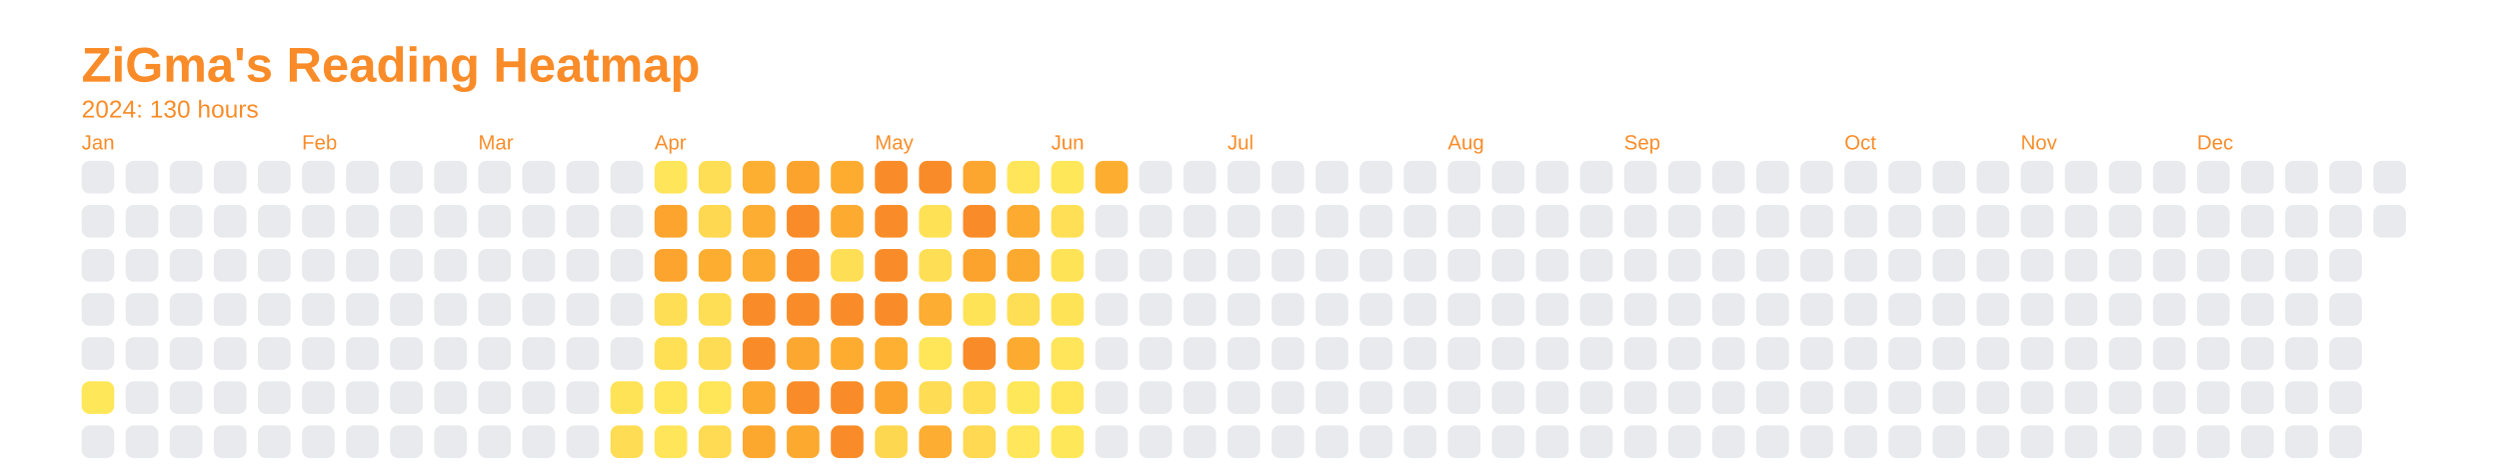
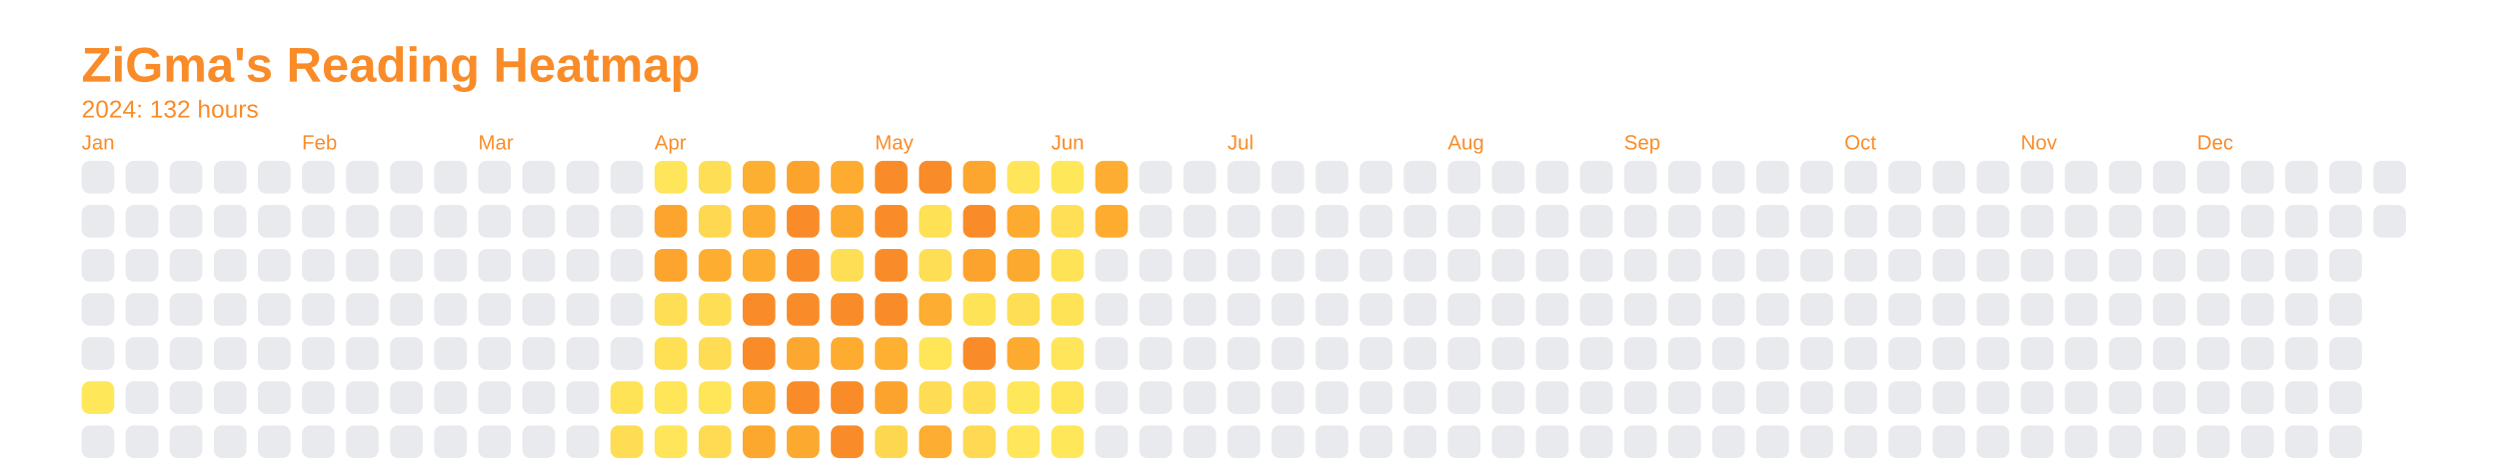
<svg xmlns="http://www.w3.org/2000/svg" baseProfile="full" height="57.5mm" version="1.1" viewBox="0,0,306.2,57.5" width="306.2mm">
  <defs />
  <rect fill="none" height="57.5" width="306.2" x="0" y="0" />
  <text fill="#f98c28" style="font-size:6px; font-family:Arial; font-weight:bold;" x="10" y="10">ZiGma's Reading Heatmap</text>
-   <text fill="#f98c28" style="font-size:3px; font-family:Arial;" x="10" y="14.4">2024: 130 hours</text>
+   <text fill="#f98c28" style="font-size:3px; font-family:Arial;" x="10" y="14.4">2024: 132 hours</text>
  <text fill="#f98c28" style="font-size:2.5px; font-family:Arial" x="10" y="18.3">Jan</text>
  <rect fill="#e8eaed" height="4" rx="1" ry="1" width="4" x="10" y="19.7" />
  <rect fill="#e8eaed" height="4" rx="1" ry="1" width="4" x="10" y="25.1" />
  <rect fill="#e8eaed" height="4" rx="1" ry="1" width="4" x="10" y="30.5" />
  <rect fill="#e8eaed" height="4" rx="1" ry="1" width="4" x="10" y="35.9" />
  <rect fill="#e8eaed" height="4" rx="1" ry="1" width="4" x="10" y="41.3" />
  <rect fill="#ffe75a" height="4" rx="1" ry="1" width="4" x="10" y="46.7" />
  <rect fill="#e8eaed" height="4" rx="1" ry="1" width="4" x="10" y="52.1" />
  <rect fill="#e8eaed" height="4" rx="1" ry="1" width="4" x="15.4" y="19.7" />
  <rect fill="#e8eaed" height="4" rx="1" ry="1" width="4" x="15.4" y="25.1" />
  <rect fill="#e8eaed" height="4" rx="1" ry="1" width="4" x="15.4" y="30.5" />
  <rect fill="#e8eaed" height="4" rx="1" ry="1" width="4" x="15.4" y="35.9" />
  <rect fill="#e8eaed" height="4" rx="1" ry="1" width="4" x="15.4" y="41.3" />
  <rect fill="#e8eaed" height="4" rx="1" ry="1" width="4" x="15.4" y="46.7" />
  <rect fill="#e8eaed" height="4" rx="1" ry="1" width="4" x="15.4" y="52.1" />
  <rect fill="#e8eaed" height="4" rx="1" ry="1" width="4" x="20.8" y="19.7" />
  <rect fill="#e8eaed" height="4" rx="1" ry="1" width="4" x="20.8" y="25.1" />
  <rect fill="#e8eaed" height="4" rx="1" ry="1" width="4" x="20.8" y="30.5" />
  <rect fill="#e8eaed" height="4" rx="1" ry="1" width="4" x="20.8" y="35.9" />
  <rect fill="#e8eaed" height="4" rx="1" ry="1" width="4" x="20.8" y="41.3" />
  <rect fill="#e8eaed" height="4" rx="1" ry="1" width="4" x="20.8" y="46.7" />
  <rect fill="#e8eaed" height="4" rx="1" ry="1" width="4" x="20.8" y="52.1" />
  <rect fill="#e8eaed" height="4" rx="1" ry="1" width="4" x="26.2" y="19.7" />
  <rect fill="#e8eaed" height="4" rx="1" ry="1" width="4" x="26.2" y="25.1" />
  <rect fill="#e8eaed" height="4" rx="1" ry="1" width="4" x="26.2" y="30.5" />
  <rect fill="#e8eaed" height="4" rx="1" ry="1" width="4" x="26.2" y="35.9" />
  <rect fill="#e8eaed" height="4" rx="1" ry="1" width="4" x="26.2" y="41.3" />
  <rect fill="#e8eaed" height="4" rx="1" ry="1" width="4" x="26.2" y="46.7" />
  <rect fill="#e8eaed" height="4" rx="1" ry="1" width="4" x="26.2" y="52.1" />
  <rect fill="#e8eaed" height="4" rx="1" ry="1" width="4" x="31.6" y="19.7" />
  <rect fill="#e8eaed" height="4" rx="1" ry="1" width="4" x="31.6" y="25.1" />
  <rect fill="#e8eaed" height="4" rx="1" ry="1" width="4" x="31.6" y="30.5" />
  <rect fill="#e8eaed" height="4" rx="1" ry="1" width="4" x="31.6" y="35.9" />
  <rect fill="#e8eaed" height="4" rx="1" ry="1" width="4" x="31.6" y="41.3" />
  <rect fill="#e8eaed" height="4" rx="1" ry="1" width="4" x="31.6" y="46.7" />
  <rect fill="#e8eaed" height="4" rx="1" ry="1" width="4" x="31.6" y="52.1" />
  <text fill="#f98c28" style="font-size:2.5px; font-family:Arial" x="37.0" y="18.3">Feb</text>
  <rect fill="#e8eaed" height="4" rx="1" ry="1" width="4" x="37.0" y="19.7" />
  <rect fill="#e8eaed" height="4" rx="1" ry="1" width="4" x="37.0" y="25.1" />
  <rect fill="#e8eaed" height="4" rx="1" ry="1" width="4" x="37.0" y="30.5" />
  <rect fill="#e8eaed" height="4" rx="1" ry="1" width="4" x="37.0" y="35.9" />
  <rect fill="#e8eaed" height="4" rx="1" ry="1" width="4" x="37.0" y="41.3" />
  <rect fill="#e8eaed" height="4" rx="1" ry="1" width="4" x="37.0" y="46.7" />
  <rect fill="#e8eaed" height="4" rx="1" ry="1" width="4" x="37.0" y="52.1" />
  <rect fill="#e8eaed" height="4" rx="1" ry="1" width="4" x="42.4" y="19.7" />
  <rect fill="#e8eaed" height="4" rx="1" ry="1" width="4" x="42.4" y="25.1" />
  <rect fill="#e8eaed" height="4" rx="1" ry="1" width="4" x="42.4" y="30.5" />
  <rect fill="#e8eaed" height="4" rx="1" ry="1" width="4" x="42.4" y="35.9" />
  <rect fill="#e8eaed" height="4" rx="1" ry="1" width="4" x="42.4" y="41.3" />
  <rect fill="#e8eaed" height="4" rx="1" ry="1" width="4" x="42.4" y="46.7" />
  <rect fill="#e8eaed" height="4" rx="1" ry="1" width="4" x="42.4" y="52.1" />
  <rect fill="#e8eaed" height="4" rx="1" ry="1" width="4" x="47.8" y="19.7" />
  <rect fill="#e8eaed" height="4" rx="1" ry="1" width="4" x="47.8" y="25.1" />
  <rect fill="#e8eaed" height="4" rx="1" ry="1" width="4" x="47.8" y="30.5" />
  <rect fill="#e8eaed" height="4" rx="1" ry="1" width="4" x="47.8" y="35.9" />
  <rect fill="#e8eaed" height="4" rx="1" ry="1" width="4" x="47.8" y="41.3" />
  <rect fill="#e8eaed" height="4" rx="1" ry="1" width="4" x="47.8" y="46.7" />
  <rect fill="#e8eaed" height="4" rx="1" ry="1" width="4" x="47.8" y="52.1" />
  <rect fill="#e8eaed" height="4" rx="1" ry="1" width="4" x="53.2" y="19.7" />
  <rect fill="#e8eaed" height="4" rx="1" ry="1" width="4" x="53.2" y="25.1" />
  <rect fill="#e8eaed" height="4" rx="1" ry="1" width="4" x="53.2" y="30.5" />
  <rect fill="#e8eaed" height="4" rx="1" ry="1" width="4" x="53.2" y="35.9" />
  <rect fill="#e8eaed" height="4" rx="1" ry="1" width="4" x="53.2" y="41.3" />
  <rect fill="#e8eaed" height="4" rx="1" ry="1" width="4" x="53.2" y="46.7" />
  <rect fill="#e8eaed" height="4" rx="1" ry="1" width="4" x="53.2" y="52.1" />
  <text fill="#f98c28" style="font-size:2.5px; font-family:Arial" x="58.6" y="18.3">Mar</text>
  <rect fill="#e8eaed" height="4" rx="1" ry="1" width="4" x="58.6" y="19.7" />
  <rect fill="#e8eaed" height="4" rx="1" ry="1" width="4" x="58.6" y="25.1" />
  <rect fill="#e8eaed" height="4" rx="1" ry="1" width="4" x="58.6" y="30.5" />
  <rect fill="#e8eaed" height="4" rx="1" ry="1" width="4" x="58.6" y="35.9" />
  <rect fill="#e8eaed" height="4" rx="1" ry="1" width="4" x="58.6" y="41.3" />
  <rect fill="#e8eaed" height="4" rx="1" ry="1" width="4" x="58.6" y="46.7" />
  <rect fill="#e8eaed" height="4" rx="1" ry="1" width="4" x="58.6" y="52.1" />
  <rect fill="#e8eaed" height="4" rx="1" ry="1" width="4" x="64" y="19.7" />
  <rect fill="#e8eaed" height="4" rx="1" ry="1" width="4" x="64" y="25.1" />
  <rect fill="#e8eaed" height="4" rx="1" ry="1" width="4" x="64" y="30.5" />
  <rect fill="#e8eaed" height="4" rx="1" ry="1" width="4" x="64" y="35.9" />
  <rect fill="#e8eaed" height="4" rx="1" ry="1" width="4" x="64" y="41.3" />
  <rect fill="#e8eaed" height="4" rx="1" ry="1" width="4" x="64" y="46.7" />
  <rect fill="#e8eaed" height="4" rx="1" ry="1" width="4" x="64" y="52.1" />
  <rect fill="#e8eaed" height="4" rx="1" ry="1" width="4" x="69.4" y="19.7" />
  <rect fill="#e8eaed" height="4" rx="1" ry="1" width="4" x="69.4" y="25.1" />
  <rect fill="#e8eaed" height="4" rx="1" ry="1" width="4" x="69.4" y="30.5" />
  <rect fill="#e8eaed" height="4" rx="1" ry="1" width="4" x="69.4" y="35.9" />
  <rect fill="#e8eaed" height="4" rx="1" ry="1" width="4" x="69.4" y="41.3" />
  <rect fill="#e8eaed" height="4" rx="1" ry="1" width="4" x="69.4" y="46.7" />
  <rect fill="#e8eaed" height="4" rx="1" ry="1" width="4" x="69.4" y="52.1" />
  <rect fill="#e8eaed" height="4" rx="1" ry="1" width="4" x="74.8" y="19.7" />
  <rect fill="#e8eaed" height="4" rx="1" ry="1" width="4" x="74.8" y="25.1" />
  <rect fill="#e8eaed" height="4" rx="1" ry="1" width="4" x="74.8" y="30.5" />
  <rect fill="#e8eaed" height="4" rx="1" ry="1" width="4" x="74.8" y="35.9" />
  <rect fill="#e8eaed" height="4" rx="1" ry="1" width="4" x="74.8" y="41.3" />
  <rect fill="#ffe357" height="4" rx="1" ry="1" width="4" x="74.8" y="46.7" />
  <rect fill="#fedc53" height="4" rx="1" ry="1" width="4" x="74.8" y="52.1" />
  <text fill="#f98c28" style="font-size:2.5px; font-family:Arial" x="80.2" y="18.3">Apr</text>
  <rect fill="#ffe559" height="4" rx="1" ry="1" width="4" x="80.2" y="19.7" />
  <rect fill="#fca42e" height="4" rx="1" ry="1" width="4" x="80.2" y="25.1" />
  <rect fill="#fca42e" height="4" rx="1" ry="1" width="4" x="80.2" y="30.5" />
  <rect fill="#fede54" height="4" rx="1" ry="1" width="4" x="80.2" y="35.9" />
  <rect fill="#ffe055" height="4" rx="1" ry="1" width="4" x="80.2" y="41.3" />
  <rect fill="#ffe558" height="4" rx="1" ry="1" width="4" x="80.2" y="46.7" />
  <rect fill="#ffe559" height="4" rx="1" ry="1" width="4" x="80.2" y="52.1" />
  <rect fill="#fede54" height="4" rx="1" ry="1" width="4" x="85.6" y="19.7" />
  <rect fill="#fed850" height="4" rx="1" ry="1" width="4" x="85.6" y="25.1" />
  <rect fill="#fdae31" height="4" rx="1" ry="1" width="4" x="85.6" y="30.5" />
  <rect fill="#fede54" height="4" rx="1" ry="1" width="4" x="85.6" y="35.9" />
  <rect fill="#fedc53" height="4" rx="1" ry="1" width="4" x="85.6" y="41.3" />
  <rect fill="#ffe558" height="4" rx="1" ry="1" width="4" x="85.6" y="46.7" />
  <rect fill="#fedb52" height="4" rx="1" ry="1" width="4" x="85.6" y="52.1" />
  <rect fill="#fdaf31" height="4" rx="1" ry="1" width="4" x="91" y="19.7" />
  <rect fill="#fdad31" height="4" rx="1" ry="1" width="4" x="91" y="25.1" />
  <rect fill="#fdad31" height="4" rx="1" ry="1" width="4" x="91" y="30.5" />
  <rect fill="#f98c28" height="4" rx="1" ry="1" width="4" x="91" y="35.9" />
  <rect fill="#f98c28" height="4" rx="1" ry="1" width="4" x="91" y="41.3" />
  <rect fill="#fcaa30" height="4" rx="1" ry="1" width="4" x="91" y="46.7" />
  <rect fill="#fca82f" height="4" rx="1" ry="1" width="4" x="91" y="52.1" />
  <rect fill="#fca32e" height="4" rx="1" ry="1" width="4" x="96.4" y="19.7" />
  <rect fill="#f98c28" height="4" rx="1" ry="1" width="4" x="96.4" y="25.1" />
  <rect fill="#f98c28" height="4" rx="1" ry="1" width="4" x="96.4" y="30.5" />
  <rect fill="#f98c28" height="4" rx="1" ry="1" width="4" x="96.4" y="35.9" />
  <rect fill="#fca72f" height="4" rx="1" ry="1" width="4" x="96.4" y="41.3" />
  <rect fill="#f98c28" height="4" rx="1" ry="1" width="4" x="96.4" y="46.7" />
  <rect fill="#fca930" height="4" rx="1" ry="1" width="4" x="96.4" y="52.1" />
  <rect fill="#fdac30" height="4" rx="1" ry="1" width="4" x="101.8" y="19.7" />
  <rect fill="#fcab30" height="4" rx="1" ry="1" width="4" x="101.8" y="25.1" />
  <rect fill="#fede54" height="4" rx="1" ry="1" width="4" x="101.8" y="30.5" />
  <rect fill="#f98c28" height="4" rx="1" ry="1" width="4" x="101.8" y="35.9" />
  <rect fill="#fdac30" height="4" rx="1" ry="1" width="4" x="101.8" y="41.3" />
  <rect fill="#f98c28" height="4" rx="1" ry="1" width="4" x="101.8" y="46.7" />
  <rect fill="#f98c28" height="4" rx="1" ry="1" width="4" x="101.8" y="52.1" />
  <text fill="#f98c28" style="font-size:2.5px; font-family:Arial" x="107.2" y="18.3">May</text>
  <rect fill="#f98c28" height="4" rx="1" ry="1" width="4" x="107.2" y="19.7" />
  <rect fill="#f98c28" height="4" rx="1" ry="1" width="4" x="107.2" y="25.1" />
  <rect fill="#f98c28" height="4" rx="1" ry="1" width="4" x="107.2" y="30.5" />
  <rect fill="#f98c28" height="4" rx="1" ry="1" width="4" x="107.2" y="35.9" />
  <rect fill="#fdb031" height="4" rx="1" ry="1" width="4" x="107.2" y="41.3" />
  <rect fill="#fca32e" height="4" rx="1" ry="1" width="4" x="107.2" y="46.7" />
  <rect fill="#fed750" height="4" rx="1" ry="1" width="4" x="107.2" y="52.1" />
  <rect fill="#f98c28" height="4" rx="1" ry="1" width="4" x="112.6" y="19.7" />
  <rect fill="#ffe156" height="4" rx="1" ry="1" width="4" x="112.6" y="25.1" />
  <rect fill="#fede54" height="4" rx="1" ry="1" width="4" x="112.6" y="30.5" />
  <rect fill="#fdad31" height="4" rx="1" ry="1" width="4" x="112.6" y="35.9" />
  <rect fill="#ffe659" height="4" rx="1" ry="1" width="4" x="112.6" y="41.3" />
  <rect fill="#fedc53" height="4" rx="1" ry="1" width="4" x="112.6" y="46.7" />
  <rect fill="#fdad31" height="4" rx="1" ry="1" width="4" x="112.6" y="52.1" />
  <rect fill="#fca62f" height="4" rx="1" ry="1" width="4" x="118" y="19.7" />
  <rect fill="#f98c28" height="4" rx="1" ry="1" width="4" x="118" y="25.1" />
  <rect fill="#fca32e" height="4" rx="1" ry="1" width="4" x="118" y="30.5" />
  <rect fill="#ffe357" height="4" rx="1" ry="1" width="4" x="118" y="35.9" />
  <rect fill="#f98c28" height="4" rx="1" ry="1" width="4" x="118" y="41.3" />
  <rect fill="#ffdf55" height="4" rx="1" ry="1" width="4" x="118" y="46.7" />
  <rect fill="#fed951" height="4" rx="1" ry="1" width="4" x="118" y="52.1" />
  <rect fill="#ffe559" height="4" rx="1" ry="1" width="4" x="123.4" y="19.7" />
  <rect fill="#fcaa30" height="4" rx="1" ry="1" width="4" x="123.4" y="25.1" />
  <rect fill="#fca930" height="4" rx="1" ry="1" width="4" x="123.4" y="30.5" />
  <rect fill="#fede54" height="4" rx="1" ry="1" width="4" x="123.4" y="35.9" />
  <rect fill="#fdab30" height="4" rx="1" ry="1" width="4" x="123.4" y="41.3" />
  <rect fill="#ffe75a" height="4" rx="1" ry="1" width="4" x="123.4" y="46.7" />
  <rect fill="#ffe65a" height="4" rx="1" ry="1" width="4" x="123.4" y="52.1" />
  <text fill="#f98c28" style="font-size:2.5px; font-family:Arial" x="128.8" y="18.3">Jun</text>
  <rect fill="#ffe75a" height="4" rx="1" ry="1" width="4" x="128.8" y="19.7" />
  <rect fill="#ffdf55" height="4" rx="1" ry="1" width="4" x="128.8" y="25.1" />
  <rect fill="#ffe357" height="4" rx="1" ry="1" width="4" x="128.8" y="30.5" />
  <rect fill="#ffe357" height="4" rx="1" ry="1" width="4" x="128.8" y="35.9" />
  <rect fill="#ffe559" height="4" rx="1" ry="1" width="4" x="128.8" y="41.3" />
  <rect fill="#ffe659" height="4" rx="1" ry="1" width="4" x="128.8" y="46.7" />
  <rect fill="#ffe75a" height="4" rx="1" ry="1" width="4" x="128.8" y="52.1" />
-   <rect fill="#fdae31" height="4" rx="1" ry="1" width="4" x="134.2" y="19.7" />
-   <rect fill="#e8eaed" height="4" rx="1" ry="1" width="4" x="134.2" y="25.1" />
+   <rect fill="#fdad31" height="4" rx="1" ry="1" width="4" x="134.2" y="19.7" />
+   <rect fill="#fdac30" height="4" rx="1" ry="1" width="4" x="134.2" y="25.1" />
  <rect fill="#e8eaed" height="4" rx="1" ry="1" width="4" x="134.2" y="30.5" />
  <rect fill="#e8eaed" height="4" rx="1" ry="1" width="4" x="134.2" y="35.9" />
  <rect fill="#e8eaed" height="4" rx="1" ry="1" width="4" x="134.2" y="41.3" />
  <rect fill="#e8eaed" height="4" rx="1" ry="1" width="4" x="134.2" y="46.7" />
  <rect fill="#e8eaed" height="4" rx="1" ry="1" width="4" x="134.2" y="52.1" />
  <rect fill="#e8eaed" height="4" rx="1" ry="1" width="4" x="139.6" y="19.7" />
  <rect fill="#e8eaed" height="4" rx="1" ry="1" width="4" x="139.6" y="25.1" />
  <rect fill="#e8eaed" height="4" rx="1" ry="1" width="4" x="139.6" y="30.5" />
  <rect fill="#e8eaed" height="4" rx="1" ry="1" width="4" x="139.6" y="35.9" />
  <rect fill="#e8eaed" height="4" rx="1" ry="1" width="4" x="139.6" y="41.3" />
  <rect fill="#e8eaed" height="4" rx="1" ry="1" width="4" x="139.6" y="46.7" />
  <rect fill="#e8eaed" height="4" rx="1" ry="1" width="4" x="139.6" y="52.1" />
  <rect fill="#e8eaed" height="4" rx="1" ry="1" width="4" x="145" y="19.7" />
  <rect fill="#e8eaed" height="4" rx="1" ry="1" width="4" x="145" y="25.1" />
  <rect fill="#e8eaed" height="4" rx="1" ry="1" width="4" x="145" y="30.5" />
  <rect fill="#e8eaed" height="4" rx="1" ry="1" width="4" x="145" y="35.9" />
  <rect fill="#e8eaed" height="4" rx="1" ry="1" width="4" x="145" y="41.3" />
  <rect fill="#e8eaed" height="4" rx="1" ry="1" width="4" x="145" y="46.7" />
  <rect fill="#e8eaed" height="4" rx="1" ry="1" width="4" x="145" y="52.1" />
  <text fill="#f98c28" style="font-size:2.5px; font-family:Arial" x="150.4" y="18.3">Jul</text>
  <rect fill="#e8eaed" height="4" rx="1" ry="1" width="4" x="150.4" y="19.7" />
  <rect fill="#e8eaed" height="4" rx="1" ry="1" width="4" x="150.4" y="25.1" />
  <rect fill="#e8eaed" height="4" rx="1" ry="1" width="4" x="150.4" y="30.5" />
  <rect fill="#e8eaed" height="4" rx="1" ry="1" width="4" x="150.4" y="35.9" />
  <rect fill="#e8eaed" height="4" rx="1" ry="1" width="4" x="150.4" y="41.3" />
  <rect fill="#e8eaed" height="4" rx="1" ry="1" width="4" x="150.4" y="46.7" />
  <rect fill="#e8eaed" height="4" rx="1" ry="1" width="4" x="150.4" y="52.1" />
  <rect fill="#e8eaed" height="4" rx="1" ry="1" width="4" x="155.8" y="19.7" />
  <rect fill="#e8eaed" height="4" rx="1" ry="1" width="4" x="155.8" y="25.1" />
  <rect fill="#e8eaed" height="4" rx="1" ry="1" width="4" x="155.8" y="30.5" />
  <rect fill="#e8eaed" height="4" rx="1" ry="1" width="4" x="155.8" y="35.9" />
  <rect fill="#e8eaed" height="4" rx="1" ry="1" width="4" x="155.8" y="41.3" />
  <rect fill="#e8eaed" height="4" rx="1" ry="1" width="4" x="155.8" y="46.7" />
  <rect fill="#e8eaed" height="4" rx="1" ry="1" width="4" x="155.8" y="52.1" />
  <rect fill="#e8eaed" height="4" rx="1" ry="1" width="4" x="161.2" y="19.7" />
  <rect fill="#e8eaed" height="4" rx="1" ry="1" width="4" x="161.2" y="25.1" />
  <rect fill="#e8eaed" height="4" rx="1" ry="1" width="4" x="161.2" y="30.5" />
  <rect fill="#e8eaed" height="4" rx="1" ry="1" width="4" x="161.2" y="35.9" />
  <rect fill="#e8eaed" height="4" rx="1" ry="1" width="4" x="161.2" y="41.3" />
  <rect fill="#e8eaed" height="4" rx="1" ry="1" width="4" x="161.2" y="46.7" />
  <rect fill="#e8eaed" height="4" rx="1" ry="1" width="4" x="161.2" y="52.1" />
  <rect fill="#e8eaed" height="4" rx="1" ry="1" width="4" x="166.6" y="19.7" />
  <rect fill="#e8eaed" height="4" rx="1" ry="1" width="4" x="166.6" y="25.1" />
  <rect fill="#e8eaed" height="4" rx="1" ry="1" width="4" x="166.6" y="30.5" />
  <rect fill="#e8eaed" height="4" rx="1" ry="1" width="4" x="166.6" y="35.9" />
  <rect fill="#e8eaed" height="4" rx="1" ry="1" width="4" x="166.6" y="41.3" />
  <rect fill="#e8eaed" height="4" rx="1" ry="1" width="4" x="166.6" y="46.7" />
  <rect fill="#e8eaed" height="4" rx="1" ry="1" width="4" x="166.6" y="52.1" />
  <rect fill="#e8eaed" height="4" rx="1" ry="1" width="4" x="172" y="19.7" />
  <rect fill="#e8eaed" height="4" rx="1" ry="1" width="4" x="172" y="25.1" />
  <rect fill="#e8eaed" height="4" rx="1" ry="1" width="4" x="172" y="30.5" />
  <rect fill="#e8eaed" height="4" rx="1" ry="1" width="4" x="172" y="35.9" />
  <rect fill="#e8eaed" height="4" rx="1" ry="1" width="4" x="172" y="41.3" />
  <rect fill="#e8eaed" height="4" rx="1" ry="1" width="4" x="172" y="46.7" />
  <rect fill="#e8eaed" height="4" rx="1" ry="1" width="4" x="172" y="52.1" />
  <text fill="#f98c28" style="font-size:2.5px; font-family:Arial" x="177.4" y="18.3">Aug</text>
  <rect fill="#e8eaed" height="4" rx="1" ry="1" width="4" x="177.4" y="19.7" />
  <rect fill="#e8eaed" height="4" rx="1" ry="1" width="4" x="177.4" y="25.1" />
  <rect fill="#e8eaed" height="4" rx="1" ry="1" width="4" x="177.4" y="30.5" />
  <rect fill="#e8eaed" height="4" rx="1" ry="1" width="4" x="177.4" y="35.9" />
  <rect fill="#e8eaed" height="4" rx="1" ry="1" width="4" x="177.4" y="41.3" />
  <rect fill="#e8eaed" height="4" rx="1" ry="1" width="4" x="177.4" y="46.7" />
  <rect fill="#e8eaed" height="4" rx="1" ry="1" width="4" x="177.4" y="52.1" />
  <rect fill="#e8eaed" height="4" rx="1" ry="1" width="4" x="182.8" y="19.7" />
  <rect fill="#e8eaed" height="4" rx="1" ry="1" width="4" x="182.8" y="25.1" />
  <rect fill="#e8eaed" height="4" rx="1" ry="1" width="4" x="182.8" y="30.5" />
  <rect fill="#e8eaed" height="4" rx="1" ry="1" width="4" x="182.8" y="35.9" />
  <rect fill="#e8eaed" height="4" rx="1" ry="1" width="4" x="182.8" y="41.3" />
  <rect fill="#e8eaed" height="4" rx="1" ry="1" width="4" x="182.8" y="46.7" />
  <rect fill="#e8eaed" height="4" rx="1" ry="1" width="4" x="182.8" y="52.1" />
  <rect fill="#e8eaed" height="4" rx="1" ry="1" width="4" x="188.2" y="19.7" />
  <rect fill="#e8eaed" height="4" rx="1" ry="1" width="4" x="188.2" y="25.1" />
  <rect fill="#e8eaed" height="4" rx="1" ry="1" width="4" x="188.2" y="30.5" />
  <rect fill="#e8eaed" height="4" rx="1" ry="1" width="4" x="188.2" y="35.9" />
  <rect fill="#e8eaed" height="4" rx="1" ry="1" width="4" x="188.2" y="41.3" />
  <rect fill="#e8eaed" height="4" rx="1" ry="1" width="4" x="188.2" y="46.7" />
  <rect fill="#e8eaed" height="4" rx="1" ry="1" width="4" x="188.2" y="52.1" />
  <rect fill="#e8eaed" height="4" rx="1" ry="1" width="4" x="193.6" y="19.7" />
  <rect fill="#e8eaed" height="4" rx="1" ry="1" width="4" x="193.6" y="25.1" />
  <rect fill="#e8eaed" height="4" rx="1" ry="1" width="4" x="193.6" y="30.5" />
  <rect fill="#e8eaed" height="4" rx="1" ry="1" width="4" x="193.6" y="35.9" />
  <rect fill="#e8eaed" height="4" rx="1" ry="1" width="4" x="193.6" y="41.3" />
  <rect fill="#e8eaed" height="4" rx="1" ry="1" width="4" x="193.6" y="46.7" />
  <rect fill="#e8eaed" height="4" rx="1" ry="1" width="4" x="193.6" y="52.1" />
  <text fill="#f98c28" style="font-size:2.5px; font-family:Arial" x="199" y="18.3">Sep</text>
  <rect fill="#e8eaed" height="4" rx="1" ry="1" width="4" x="199" y="19.7" />
  <rect fill="#e8eaed" height="4" rx="1" ry="1" width="4" x="199" y="25.1" />
  <rect fill="#e8eaed" height="4" rx="1" ry="1" width="4" x="199" y="30.5" />
  <rect fill="#e8eaed" height="4" rx="1" ry="1" width="4" x="199" y="35.9" />
  <rect fill="#e8eaed" height="4" rx="1" ry="1" width="4" x="199" y="41.3" />
  <rect fill="#e8eaed" height="4" rx="1" ry="1" width="4" x="199" y="46.7" />
  <rect fill="#e8eaed" height="4" rx="1" ry="1" width="4" x="199" y="52.1" />
  <rect fill="#e8eaed" height="4" rx="1" ry="1" width="4" x="204.4" y="19.7" />
  <rect fill="#e8eaed" height="4" rx="1" ry="1" width="4" x="204.4" y="25.1" />
  <rect fill="#e8eaed" height="4" rx="1" ry="1" width="4" x="204.4" y="30.5" />
  <rect fill="#e8eaed" height="4" rx="1" ry="1" width="4" x="204.4" y="35.9" />
  <rect fill="#e8eaed" height="4" rx="1" ry="1" width="4" x="204.4" y="41.3" />
  <rect fill="#e8eaed" height="4" rx="1" ry="1" width="4" x="204.4" y="46.7" />
  <rect fill="#e8eaed" height="4" rx="1" ry="1" width="4" x="204.4" y="52.1" />
  <rect fill="#e8eaed" height="4" rx="1" ry="1" width="4" x="209.8" y="19.7" />
  <rect fill="#e8eaed" height="4" rx="1" ry="1" width="4" x="209.8" y="25.1" />
  <rect fill="#e8eaed" height="4" rx="1" ry="1" width="4" x="209.8" y="30.5" />
  <rect fill="#e8eaed" height="4" rx="1" ry="1" width="4" x="209.8" y="35.9" />
  <rect fill="#e8eaed" height="4" rx="1" ry="1" width="4" x="209.8" y="41.3" />
  <rect fill="#e8eaed" height="4" rx="1" ry="1" width="4" x="209.8" y="46.7" />
  <rect fill="#e8eaed" height="4" rx="1" ry="1" width="4" x="209.8" y="52.1" />
  <rect fill="#e8eaed" height="4" rx="1" ry="1" width="4" x="215.2" y="19.7" />
  <rect fill="#e8eaed" height="4" rx="1" ry="1" width="4" x="215.2" y="25.1" />
  <rect fill="#e8eaed" height="4" rx="1" ry="1" width="4" x="215.2" y="30.5" />
  <rect fill="#e8eaed" height="4" rx="1" ry="1" width="4" x="215.2" y="35.9" />
  <rect fill="#e8eaed" height="4" rx="1" ry="1" width="4" x="215.2" y="41.3" />
  <rect fill="#e8eaed" height="4" rx="1" ry="1" width="4" x="215.2" y="46.7" />
  <rect fill="#e8eaed" height="4" rx="1" ry="1" width="4" x="215.2" y="52.1" />
  <rect fill="#e8eaed" height="4" rx="1" ry="1" width="4" x="220.6" y="19.7" />
  <rect fill="#e8eaed" height="4" rx="1" ry="1" width="4" x="220.6" y="25.1" />
  <rect fill="#e8eaed" height="4" rx="1" ry="1" width="4" x="220.6" y="30.5" />
  <rect fill="#e8eaed" height="4" rx="1" ry="1" width="4" x="220.6" y="35.9" />
  <rect fill="#e8eaed" height="4" rx="1" ry="1" width="4" x="220.6" y="41.3" />
  <rect fill="#e8eaed" height="4" rx="1" ry="1" width="4" x="220.6" y="46.7" />
  <rect fill="#e8eaed" height="4" rx="1" ry="1" width="4" x="220.6" y="52.1" />
  <text fill="#f98c28" style="font-size:2.5px; font-family:Arial" x="226" y="18.3">Oct</text>
  <rect fill="#e8eaed" height="4" rx="1" ry="1" width="4" x="226" y="19.7" />
  <rect fill="#e8eaed" height="4" rx="1" ry="1" width="4" x="226" y="25.1" />
  <rect fill="#e8eaed" height="4" rx="1" ry="1" width="4" x="226" y="30.5" />
  <rect fill="#e8eaed" height="4" rx="1" ry="1" width="4" x="226" y="35.9" />
  <rect fill="#e8eaed" height="4" rx="1" ry="1" width="4" x="226" y="41.3" />
  <rect fill="#e8eaed" height="4" rx="1" ry="1" width="4" x="226" y="46.7" />
  <rect fill="#e8eaed" height="4" rx="1" ry="1" width="4" x="226" y="52.1" />
  <rect fill="#e8eaed" height="4" rx="1" ry="1" width="4" x="231.4" y="19.7" />
  <rect fill="#e8eaed" height="4" rx="1" ry="1" width="4" x="231.4" y="25.1" />
  <rect fill="#e8eaed" height="4" rx="1" ry="1" width="4" x="231.4" y="30.5" />
  <rect fill="#e8eaed" height="4" rx="1" ry="1" width="4" x="231.4" y="35.9" />
  <rect fill="#e8eaed" height="4" rx="1" ry="1" width="4" x="231.4" y="41.3" />
  <rect fill="#e8eaed" height="4" rx="1" ry="1" width="4" x="231.4" y="46.7" />
  <rect fill="#e8eaed" height="4" rx="1" ry="1" width="4" x="231.4" y="52.1" />
  <rect fill="#e8eaed" height="4" rx="1" ry="1" width="4" x="236.8" y="19.7" />
  <rect fill="#e8eaed" height="4" rx="1" ry="1" width="4" x="236.8" y="25.1" />
  <rect fill="#e8eaed" height="4" rx="1" ry="1" width="4" x="236.8" y="30.5" />
  <rect fill="#e8eaed" height="4" rx="1" ry="1" width="4" x="236.8" y="35.9" />
  <rect fill="#e8eaed" height="4" rx="1" ry="1" width="4" x="236.8" y="41.3" />
  <rect fill="#e8eaed" height="4" rx="1" ry="1" width="4" x="236.8" y="46.7" />
  <rect fill="#e8eaed" height="4" rx="1" ry="1" width="4" x="236.8" y="52.1" />
  <rect fill="#e8eaed" height="4" rx="1" ry="1" width="4" x="242.2" y="19.7" />
  <rect fill="#e8eaed" height="4" rx="1" ry="1" width="4" x="242.2" y="25.1" />
  <rect fill="#e8eaed" height="4" rx="1" ry="1" width="4" x="242.2" y="30.5" />
  <rect fill="#e8eaed" height="4" rx="1" ry="1" width="4" x="242.2" y="35.9" />
  <rect fill="#e8eaed" height="4" rx="1" ry="1" width="4" x="242.2" y="41.3" />
  <rect fill="#e8eaed" height="4" rx="1" ry="1" width="4" x="242.2" y="46.7" />
  <rect fill="#e8eaed" height="4" rx="1" ry="1" width="4" x="242.2" y="52.1" />
  <text fill="#f98c28" style="font-size:2.5px; font-family:Arial" x="247.6" y="18.3">Nov</text>
  <rect fill="#e8eaed" height="4" rx="1" ry="1" width="4" x="247.6" y="19.7" />
  <rect fill="#e8eaed" height="4" rx="1" ry="1" width="4" x="247.6" y="25.1" />
  <rect fill="#e8eaed" height="4" rx="1" ry="1" width="4" x="247.6" y="30.5" />
  <rect fill="#e8eaed" height="4" rx="1" ry="1" width="4" x="247.6" y="35.9" />
  <rect fill="#e8eaed" height="4" rx="1" ry="1" width="4" x="247.6" y="41.3" />
  <rect fill="#e8eaed" height="4" rx="1" ry="1" width="4" x="247.6" y="46.7" />
  <rect fill="#e8eaed" height="4" rx="1" ry="1" width="4" x="247.6" y="52.1" />
  <rect fill="#e8eaed" height="4" rx="1" ry="1" width="4" x="253" y="19.7" />
  <rect fill="#e8eaed" height="4" rx="1" ry="1" width="4" x="253" y="25.1" />
  <rect fill="#e8eaed" height="4" rx="1" ry="1" width="4" x="253" y="30.5" />
  <rect fill="#e8eaed" height="4" rx="1" ry="1" width="4" x="253" y="35.9" />
  <rect fill="#e8eaed" height="4" rx="1" ry="1" width="4" x="253" y="41.3" />
  <rect fill="#e8eaed" height="4" rx="1" ry="1" width="4" x="253" y="46.7" />
  <rect fill="#e8eaed" height="4" rx="1" ry="1" width="4" x="253" y="52.1" />
  <rect fill="#e8eaed" height="4" rx="1" ry="1" width="4" x="258.4" y="19.7" />
  <rect fill="#e8eaed" height="4" rx="1" ry="1" width="4" x="258.4" y="25.1" />
  <rect fill="#e8eaed" height="4" rx="1" ry="1" width="4" x="258.4" y="30.5" />
  <rect fill="#e8eaed" height="4" rx="1" ry="1" width="4" x="258.4" y="35.9" />
  <rect fill="#e8eaed" height="4" rx="1" ry="1" width="4" x="258.4" y="41.3" />
  <rect fill="#e8eaed" height="4" rx="1" ry="1" width="4" x="258.4" y="46.7" />
  <rect fill="#e8eaed" height="4" rx="1" ry="1" width="4" x="258.4" y="52.1" />
  <rect fill="#e8eaed" height="4" rx="1" ry="1" width="4" x="263.8" y="19.7" />
  <rect fill="#e8eaed" height="4" rx="1" ry="1" width="4" x="263.8" y="25.1" />
  <rect fill="#e8eaed" height="4" rx="1" ry="1" width="4" x="263.8" y="30.5" />
  <rect fill="#e8eaed" height="4" rx="1" ry="1" width="4" x="263.8" y="35.9" />
  <rect fill="#e8eaed" height="4" rx="1" ry="1" width="4" x="263.8" y="41.3" />
  <rect fill="#e8eaed" height="4" rx="1" ry="1" width="4" x="263.8" y="46.7" />
  <rect fill="#e8eaed" height="4" rx="1" ry="1" width="4" x="263.8" y="52.1" />
  <text fill="#f98c28" style="font-size:2.5px; font-family:Arial" x="269.2" y="18.3">Dec</text>
  <rect fill="#e8eaed" height="4" rx="1" ry="1" width="4" x="269.2" y="19.7" />
  <rect fill="#e8eaed" height="4" rx="1" ry="1" width="4" x="269.2" y="25.1" />
  <rect fill="#e8eaed" height="4" rx="1" ry="1" width="4" x="269.2" y="30.5" />
  <rect fill="#e8eaed" height="4" rx="1" ry="1" width="4" x="269.2" y="35.9" />
  <rect fill="#e8eaed" height="4" rx="1" ry="1" width="4" x="269.2" y="41.3" />
  <rect fill="#e8eaed" height="4" rx="1" ry="1" width="4" x="269.2" y="46.7" />
  <rect fill="#e8eaed" height="4" rx="1" ry="1" width="4" x="269.2" y="52.1" />
  <rect fill="#e8eaed" height="4" rx="1" ry="1" width="4" x="274.6" y="19.7" />
  <rect fill="#e8eaed" height="4" rx="1" ry="1" width="4" x="274.6" y="25.1" />
  <rect fill="#e8eaed" height="4" rx="1" ry="1" width="4" x="274.6" y="30.5" />
  <rect fill="#e8eaed" height="4" rx="1" ry="1" width="4" x="274.6" y="35.9" />
  <rect fill="#e8eaed" height="4" rx="1" ry="1" width="4" x="274.6" y="41.3" />
  <rect fill="#e8eaed" height="4" rx="1" ry="1" width="4" x="274.6" y="46.7" />
  <rect fill="#e8eaed" height="4" rx="1" ry="1" width="4" x="274.6" y="52.1" />
  <rect fill="#e8eaed" height="4" rx="1" ry="1" width="4" x="280" y="19.7" />
  <rect fill="#e8eaed" height="4" rx="1" ry="1" width="4" x="280" y="25.1" />
  <rect fill="#e8eaed" height="4" rx="1" ry="1" width="4" x="280" y="30.5" />
  <rect fill="#e8eaed" height="4" rx="1" ry="1" width="4" x="280" y="35.9" />
  <rect fill="#e8eaed" height="4" rx="1" ry="1" width="4" x="280" y="41.3" />
  <rect fill="#e8eaed" height="4" rx="1" ry="1" width="4" x="280" y="46.7" />
  <rect fill="#e8eaed" height="4" rx="1" ry="1" width="4" x="280" y="52.1" />
  <rect fill="#e8eaed" height="4" rx="1" ry="1" width="4" x="285.4" y="19.7" />
  <rect fill="#e8eaed" height="4" rx="1" ry="1" width="4" x="285.4" y="25.1" />
  <rect fill="#e8eaed" height="4" rx="1" ry="1" width="4" x="285.4" y="30.5" />
  <rect fill="#e8eaed" height="4" rx="1" ry="1" width="4" x="285.4" y="35.9" />
  <rect fill="#e8eaed" height="4" rx="1" ry="1" width="4" x="285.4" y="41.3" />
  <rect fill="#e8eaed" height="4" rx="1" ry="1" width="4" x="285.4" y="46.7" />
  <rect fill="#e8eaed" height="4" rx="1" ry="1" width="4" x="285.4" y="52.1" />
  <rect fill="#e8eaed" height="4" rx="1" ry="1" width="4" x="290.8" y="19.7" />
  <rect fill="#e8eaed" height="4" rx="1" ry="1" width="4" x="290.8" y="25.1" />
</svg>
